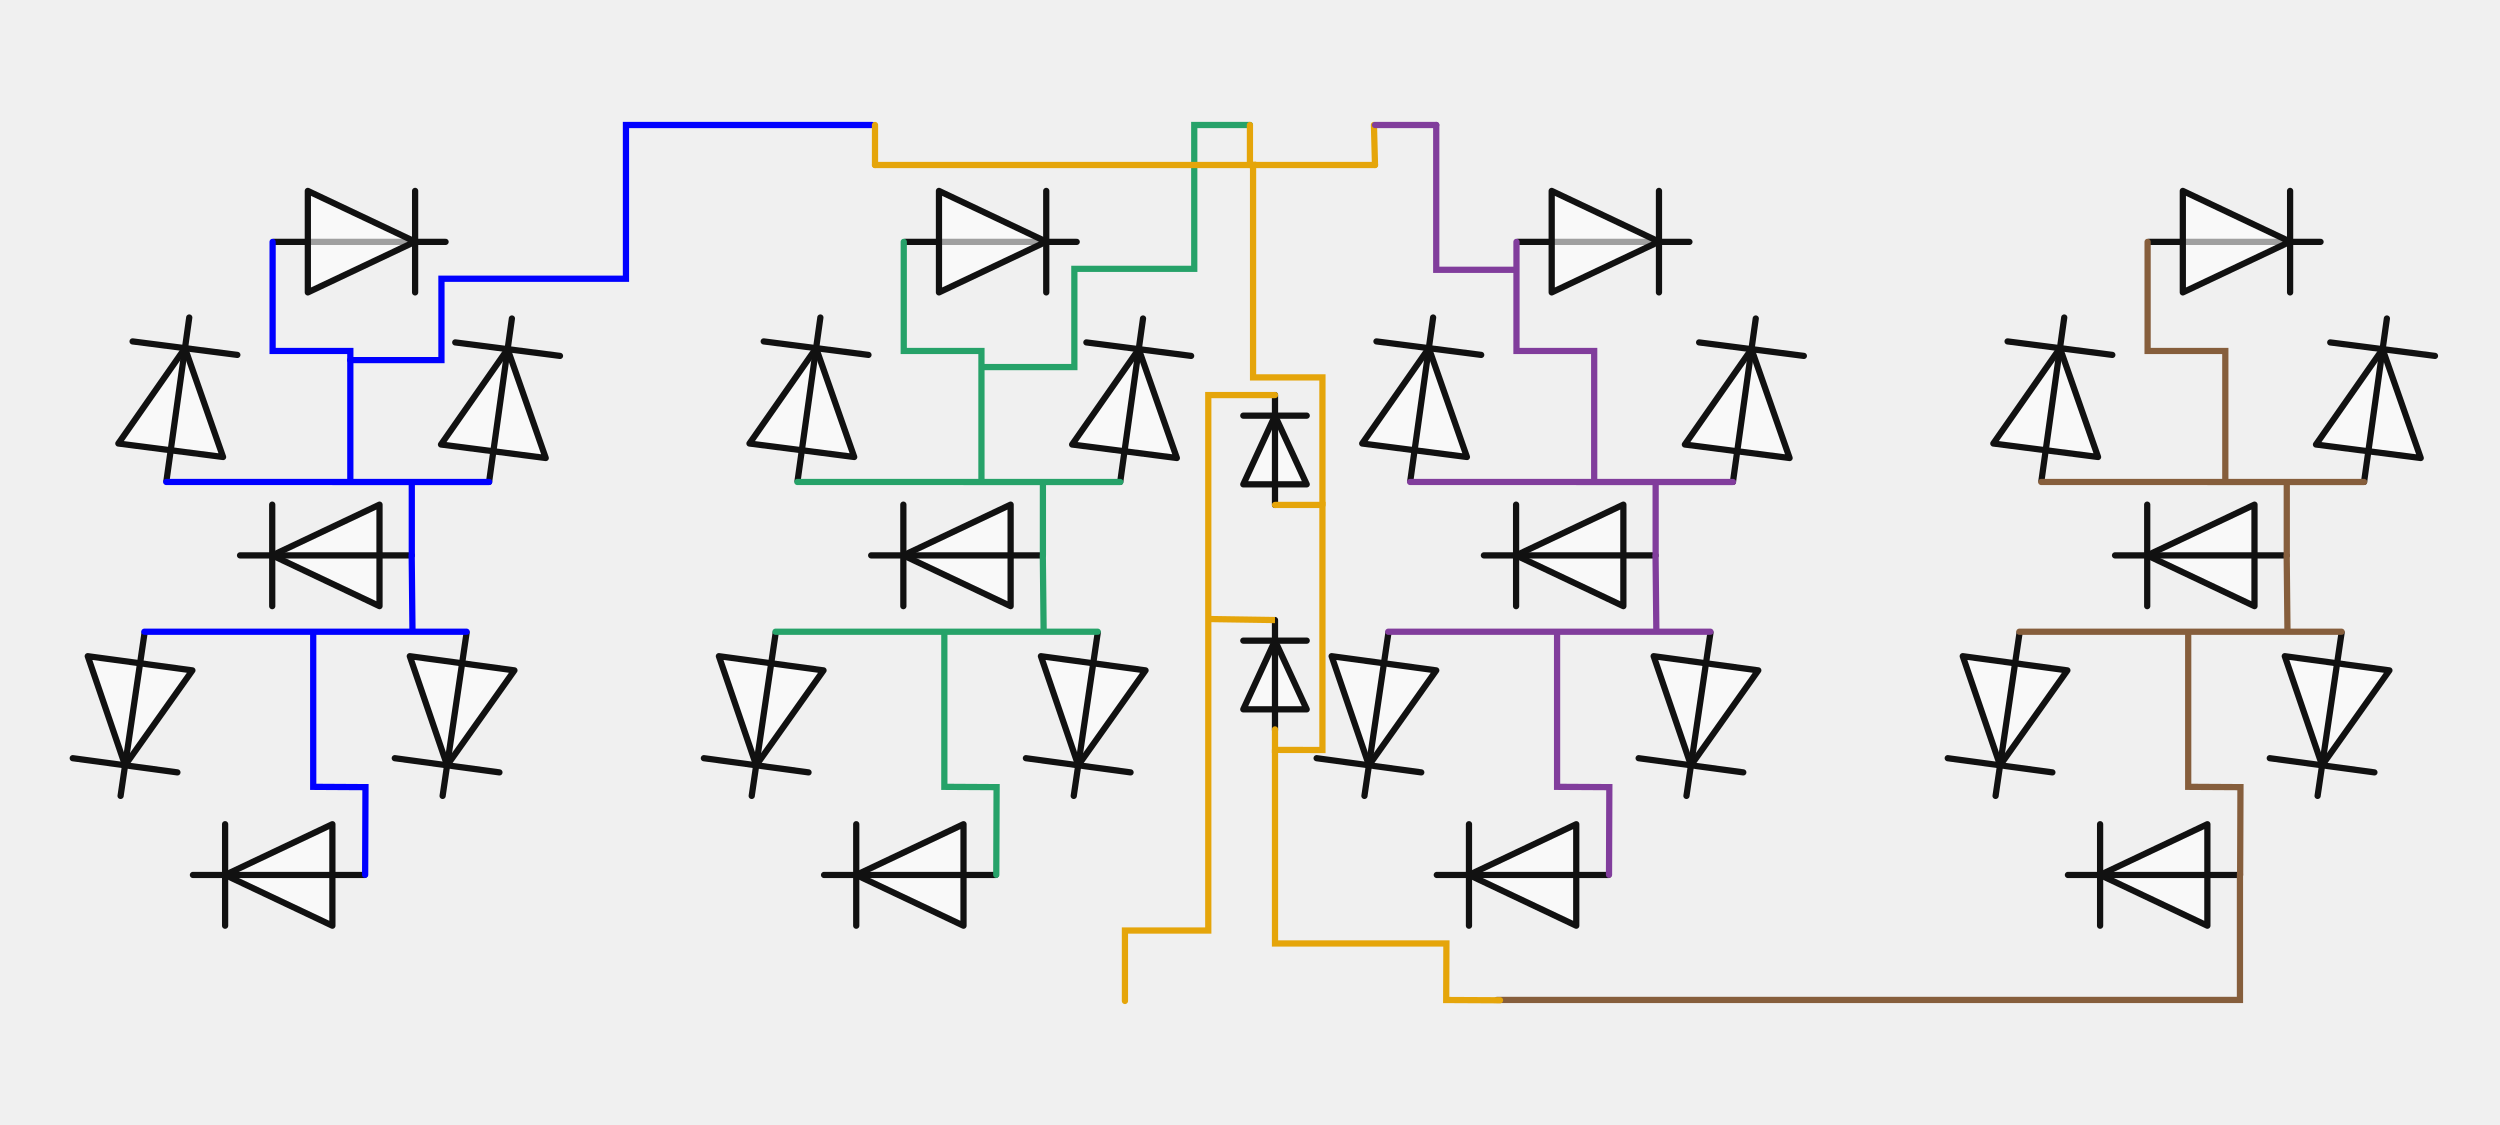
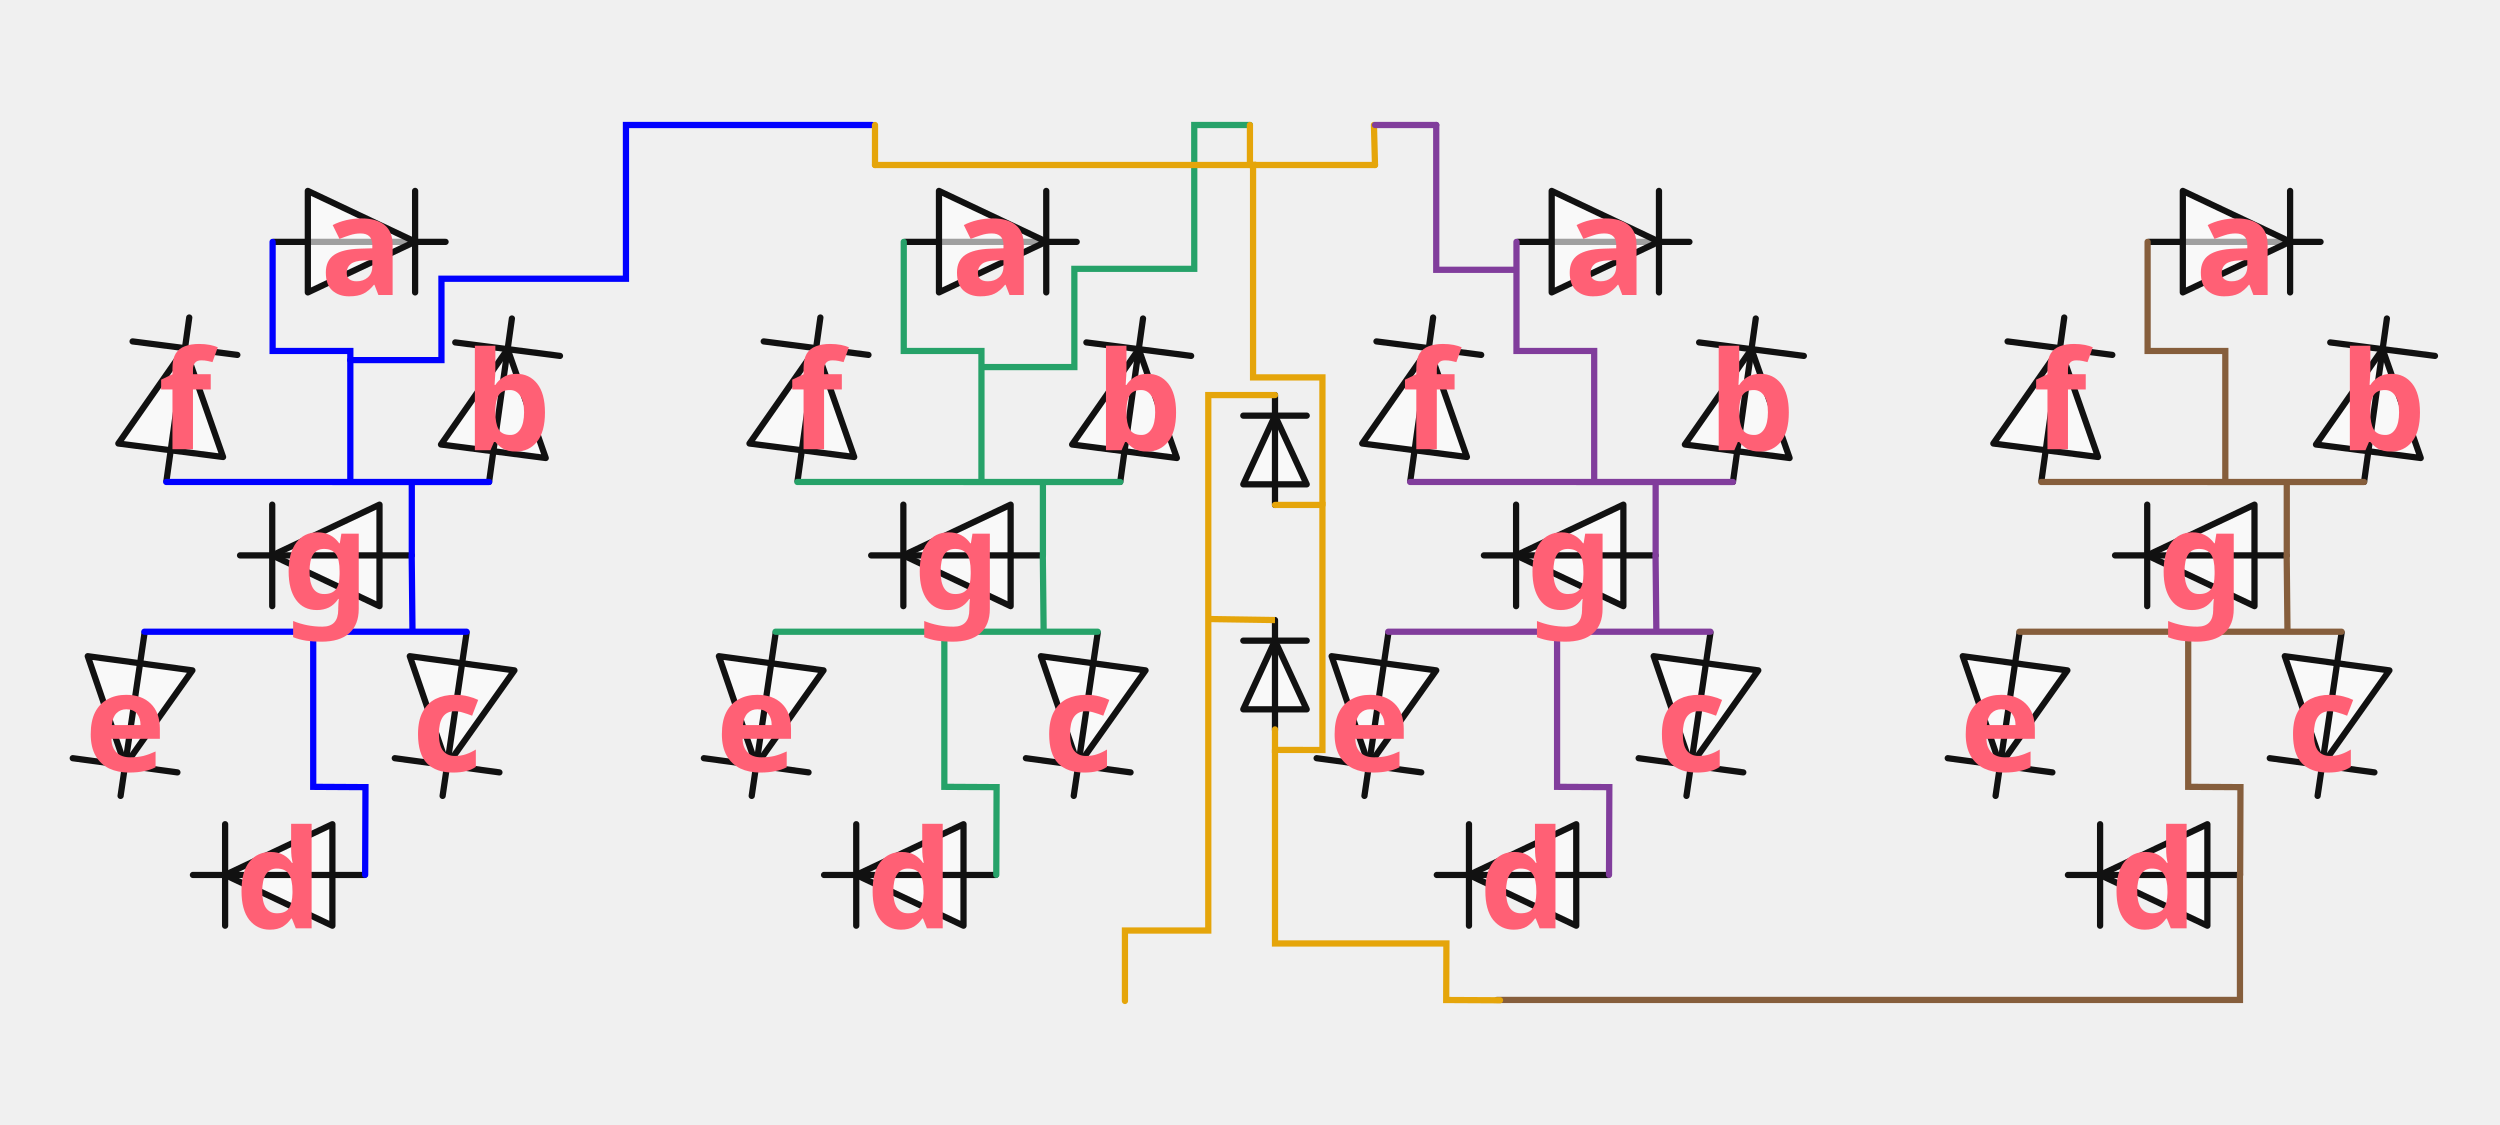
<svg xmlns="http://www.w3.org/2000/svg" viewBox="0 0 200 90">
  <path d="M 30.360 40.372 L 30.360 48.491 L 21.778 44.431 Z" fill="#ffffff" fill-opacity="0.6" id="path8-4-11" style="stroke:#111111;stroke-width:0.5;stroke-linecap:round;stroke-linejoin:round;stroke-dasharray:none" />
  <line x1="19.204" y1="44.431" x2="32.935" y2="44.431" id="line9-8-38" style="fill:none;stroke:#111111;stroke-width:0.5;stroke-linecap:round;stroke-linejoin:round;stroke-dasharray:none" />
  <line x1="21.914" y1="19.35" x2="35.645" y2="19.35" id="line9-8-7-74" style="fill:none;stroke:#111111;stroke-width:0.5;stroke-linecap:round;stroke-linejoin:round;stroke-dasharray:none" />
  <line x1="21.778" y1="40.372" x2="21.778" y2="48.491" id="line10-8-27" style="fill:none;stroke:#111111;stroke-width:0.5;stroke-linecap:round;stroke-linejoin:round;stroke-dasharray:none" />
  <path d="M 24.627 23.392 L 24.627 15.274 L 33.209 19.333 Z" fill="#ffffff" fill-opacity="0.6" id="path8-4-5-7" style="stroke:#111111;stroke-width:0.5;stroke-linecap:round;stroke-linejoin:round;stroke-dasharray:none" />
  <line x1="33.209" y1="23.392" x2="33.209" y2="15.274" id="line10-8-1-9" style="fill:none;stroke:#111111;stroke-width:0.5;stroke-linecap:round;stroke-linejoin:round;stroke-dasharray:none" />
  <path d="M 26.591 65.937 L 26.591 74.056 L 18.009 69.997 Z" fill="#ffffff" fill-opacity="0.6" id="path8-4-1-31" style="stroke:#111111;stroke-width:0.5;stroke-linecap:round;stroke-linejoin:round;stroke-dasharray:none" />
  <line x1="15.435" y1="69.997" x2="29.166" y2="69.997" id="line9-8-52-9" style="fill:none;stroke:#111111;stroke-width:0.5;stroke-linecap:round;stroke-linejoin:round;stroke-dasharray:none" />
  <line x1="18.009" y1="65.937" x2="18.009" y2="74.056" id="line10-8-7-8" style="fill:none;stroke:#111111;stroke-width:0.5;stroke-linecap:round;stroke-linejoin:round;stroke-dasharray:none" />
  <path d="M 17.846 36.560 L 9.468 35.481 L 14.798 27.852 Z" fill="#ffffff" fill-opacity="0.6" id="path8-4-2-2" style="stroke:#111111;stroke-width:0.5;stroke-linecap:round;stroke-linejoin:round;stroke-dasharray:none" />
  <line x1="15.14" y1="25.402" x2="13.315" y2="38.471" id="line9-8-3-86" style="fill:none;stroke:#111111;stroke-width:0.5;stroke-linecap:round;stroke-linejoin:round;stroke-dasharray:none" />
  <line x1="18.987" y1="28.392" x2="10.608" y2="27.313" id="line10-8-2-0" style="fill:none;stroke:#111111;stroke-width:0.5;stroke-linecap:round;stroke-linejoin:round;stroke-dasharray:none" />
  <path d="M 43.659 36.641 L 35.280 35.562 L 40.610 27.933 Z" fill="#ffffff" fill-opacity="0.6" id="path8-4-2-6-2" style="stroke:#111111;stroke-width:0.5;stroke-linecap:round;stroke-linejoin:round;stroke-dasharray:none" />
  <line x1="40.952" y1="25.482" x2="39.127" y2="38.552" id="line9-8-3-8-4" style="fill:none;stroke:#111111;stroke-width:0.5;stroke-linecap:round;stroke-linejoin:round;stroke-dasharray:none" />
  <line x1="44.799" y1="28.472" x2="36.421" y2="27.393" id="line10-8-2-5-8" style="fill:none;stroke:#111111;stroke-width:0.5;stroke-linecap:round;stroke-linejoin:round;stroke-dasharray:none" />
  <path d="M 41.154 53.630 L 32.783 52.495 L 35.769 61.224 Z" fill="#ffffff" fill-opacity="0.6" id="path8-4-2-1-6" style="stroke:#111111;stroke-width:0.5;stroke-linecap:round;stroke-linejoin:round;stroke-dasharray:none" />
  <line x1="35.409" y1="63.672" x2="37.329" y2="50.615" id="line9-8-3-89-5" style="fill:none;stroke:#111111;stroke-width:0.5;stroke-linecap:round;stroke-linejoin:round;stroke-dasharray:none" />
  <line x1="39.954" y1="61.791" x2="31.583" y2="60.656" id="line10-8-2-2-0" style="fill:none;stroke:#111111;stroke-width:0.5;stroke-linecap:round;stroke-linejoin:round;stroke-dasharray:none" />
  <path d="M 15.392 53.630 L 7.021 52.495 L 10.007 61.224 Z" fill="#ffffff" fill-opacity="0.6" id="path8-4-2-1-3-90" style="stroke:#111111;stroke-width:0.5;stroke-linecap:round;stroke-linejoin:round;stroke-dasharray:none" />
  <line x1="9.647" y1="63.672" x2="11.567" y2="50.615" id="line9-8-3-89-8-0" style="fill:none;stroke:#111111;stroke-width:0.5;stroke-linecap:round;stroke-linejoin:round;stroke-dasharray:none" />
  <line x1="14.192" y1="61.791" x2="5.821" y2="60.656" id="line10-8-2-2-7-6" style="fill:none;stroke:#111111;stroke-width:0.5;stroke-linecap:round;stroke-linejoin:round;stroke-dasharray:none" />
  <path style="fill:none;stroke:#0000ff;stroke-width:0.5;stroke-linecap:round;stroke-dasharray:none" d="M 32.936,44.498 32.997,50.291" id="path22-13" />
  <path id="path25-8" style="fill:none;stroke:#0000ff;stroke-width:0.5;stroke-linecap:round;stroke-dasharray:none" d="M 29.212,69.984 29.238,62.971 25.057,62.947 V 50.587 M 11.55,50.538 H 37.326 M 32.943,44.413 V 38.684 M 21.809,19.35 V 28.077 H 28.026 V 38.479 M 39.131,38.559 13.299,38.557" />
  <path d="M 80.850 40.372 L 80.850 48.491 L 72.268 44.431 Z" fill="#ffffff" fill-opacity="0.6" id="path8-4-15" style="stroke:#111111;stroke-width:0.5;stroke-linecap:round;stroke-linejoin:round;stroke-dasharray:none" />
  <line x1="69.694" y1="44.431" x2="83.425" y2="44.431" id="line9-8-2" style="fill:none;stroke:#111111;stroke-width:0.5;stroke-linecap:round;stroke-linejoin:round;stroke-dasharray:none" />
  <line x1="72.404" y1="19.35" x2="86.135" y2="19.35" id="line9-8-7-7" style="fill:none;stroke:#111111;stroke-width:0.5;stroke-linecap:round;stroke-linejoin:round;stroke-dasharray:none" />
  <line x1="72.268" y1="40.372" x2="72.268" y2="48.491" id="line10-8-6" style="fill:none;stroke:#111111;stroke-width:0.5;stroke-linecap:round;stroke-linejoin:round;stroke-dasharray:none" />
  <path d="M 75.118 23.392 L 75.118 15.274 L 83.700 19.333 Z" fill="#ffffff" fill-opacity="0.6" id="path8-4-5-1-3" style="stroke:#111111;stroke-width:0.5;stroke-linecap:round;stroke-linejoin:round;stroke-dasharray:none" />
  <line x1="83.700" y1="23.392" x2="83.700" y2="15.274" id="line10-8-1-4" style="fill:none;stroke:#111111;stroke-width:0.5;stroke-linecap:round;stroke-linejoin:round;stroke-dasharray:none" />
  <path d="M 77.081 65.937 L 77.081 74.056 L 68.499 69.997 Z" fill="#ffffff" fill-opacity="0.6" id="path8-4-1-2-44" style="stroke:#111111;stroke-width:0.5;stroke-linecap:round;stroke-linejoin:round;stroke-dasharray:none" />
  <line x1="65.925" y1="69.997" x2="79.656" y2="69.997" id="line9-8-52-32" style="fill:none;stroke:#111111;stroke-width:0.5;stroke-linecap:round;stroke-linejoin:round;stroke-dasharray:none" />
  <line x1="68.499" y1="65.937" x2="68.499" y2="74.056" id="line10-8-7-2" style="fill:none;stroke:#111111;stroke-width:0.5;stroke-linecap:round;stroke-linejoin:round;stroke-dasharray:none" />
  <path d="M 68.337 36.560 L 59.958 35.481 L 65.288 27.852 Z" fill="#ffffff" fill-opacity="0.6" id="path8-4-2-5-0" style="stroke:#111111;stroke-width:0.5;stroke-linecap:round;stroke-linejoin:round;stroke-dasharray:none" />
  <line x1="65.63" y1="25.402" x2="63.805" y2="38.471" id="line9-8-3-7" style="fill:none;stroke:#111111;stroke-width:0.5;stroke-linecap:round;stroke-linejoin:round;stroke-dasharray:none" />
  <line x1="69.477" y1="28.392" x2="61.098" y2="27.313" id="line10-8-2-6" style="fill:none;stroke:#111111;stroke-width:0.5;stroke-linecap:round;stroke-linejoin:round;stroke-dasharray:none" />
  <path d="M 94.149 36.641 L 85.770 35.562 L 91.100 27.933 Z" fill="#ffffff" fill-opacity="0.6" id="path8-4-2-6-1" style="stroke:#111111;stroke-width:0.5;stroke-linecap:round;stroke-linejoin:round;stroke-dasharray:none" />
  <line x1="91.442" y1="25.482" x2="89.618" y2="38.552" id="line9-8-3-8-8-6" style="fill:none;stroke:#111111;stroke-width:0.5;stroke-linecap:round;stroke-linejoin:round;stroke-dasharray:none" />
  <line x1="95.290" y1="28.472" x2="86.911" y2="27.393" id="line10-8-2-5-9" style="fill:none;stroke:#111111;stroke-width:0.5;stroke-linecap:round;stroke-linejoin:round;stroke-dasharray:none" />
  <path d="M 91.644 53.630 L 83.273 52.495 L 86.259 61.224 Z" fill="#ffffff" fill-opacity="0.6" id="path8-4-2-1-2" style="stroke:#111111;stroke-width:0.5;stroke-linecap:round;stroke-linejoin:round;stroke-dasharray:none" />
  <line x1="85.899" y1="63.672" x2="87.819" y2="50.615" id="line9-8-3-89-7" style="fill:none;stroke:#111111;stroke-width:0.5;stroke-linecap:round;stroke-linejoin:round;stroke-dasharray:none" />
  <line x1="90.444" y1="61.791" x2="82.073" y2="60.656" id="line10-8-2-2-9" style="fill:none;stroke:#111111;stroke-width:0.5;stroke-linecap:round;stroke-linejoin:round;stroke-dasharray:none" />
  <path d="M 65.882 53.630 L 57.511 52.495 L 60.497 61.224 Z" fill="#ffffff" fill-opacity="0.6" id="path8-4-2-1-3-5" style="stroke:#111111;stroke-width:0.5;stroke-linecap:round;stroke-linejoin:round;stroke-dasharray:none" />
  <line x1="60.137" y1="63.672" x2="62.057" y2="50.615" id="line9-8-3-89-8-4" style="fill:none;stroke:#111111;stroke-width:0.5;stroke-linecap:round;stroke-linejoin:round;stroke-dasharray:none" />
  <line x1="64.682" y1="61.791" x2="56.311" y2="60.656" id="line10-8-2-2-7-3" style="fill:none;stroke:#111111;stroke-width:0.5;stroke-linecap:round;stroke-linejoin:round;stroke-dasharray:none" />
  <path style="fill:none;stroke:#26a269;stroke-width:0.5;stroke-linecap:round;stroke-dasharray:none" d="M 83.426,44.498 83.488,50.291" id="path22-1" />
  <path id="path25-2" style="fill:none;stroke:#26a269;stroke-width:0.5;stroke-linecap:round;stroke-dasharray:none" d="M 79.702,69.984 79.728,62.971 75.547,62.947 V 50.587 M 62.04,50.538 H 87.816 M 83.433,44.413 V 38.684 M 72.3,19.35 V 28.077 H 78.516 V 38.479 M 89.621,38.559 63.789,38.557" />
  <path d="M 129.869 40.372 L 129.869 48.491 L 121.287 44.431 Z" fill="#ffffff" fill-opacity="0.6" id="path8-4-11-1" style="stroke:#111111;stroke-width:0.5;stroke-linecap:round;stroke-linejoin:round;stroke-dasharray:none" />
  <line x1="118.712" y1="44.431" x2="132.444" y2="44.431" id="line9-8-38-3" style="fill:none;stroke:#111111;stroke-width:0.5;stroke-linecap:round;stroke-linejoin:round;stroke-dasharray:none" />
  <line x1="121.423" y1="19.35" x2="135.154" y2="19.35" id="line9-8-7-74-5" style="fill:none;stroke:#111111;stroke-width:0.5;stroke-linecap:round;stroke-linejoin:round;stroke-dasharray:none" />
  <line x1="121.287" y1="40.372" x2="121.287" y2="48.491" id="line10-8-27-9" style="fill:none;stroke:#111111;stroke-width:0.5;stroke-linecap:round;stroke-linejoin:round;stroke-dasharray:none" />
  <path d="M 124.136 23.392 L 124.136 15.274 L 132.718 19.333 Z" fill="#ffffff" fill-opacity="0.6" id="path8-4-5-7-8" style="stroke:#111111;stroke-width:0.5;stroke-linecap:round;stroke-linejoin:round;stroke-dasharray:none" />
  <line x1="132.718" y1="23.392" x2="132.718" y2="15.274" id="line10-8-1-9-4" style="fill:none;stroke:#111111;stroke-width:0.5;stroke-linecap:round;stroke-linejoin:round;stroke-dasharray:none" />
  <path d="M 126.100 65.937 L 126.100 74.056 L 117.518 69.997 Z" fill="#ffffff" fill-opacity="0.6" id="path8-4-1-31-0" style="stroke:#111111;stroke-width:0.5;stroke-linecap:round;stroke-linejoin:round;stroke-dasharray:none" />
  <line x1="114.943" y1="69.997" x2="128.675" y2="69.997" id="line9-8-52-9-7" style="fill:none;stroke:#111111;stroke-width:0.5;stroke-linecap:round;stroke-linejoin:round;stroke-dasharray:none" />
  <line x1="117.518" y1="65.937" x2="117.518" y2="74.056" id="line10-8-7-8-6" style="fill:none;stroke:#111111;stroke-width:0.5;stroke-linecap:round;stroke-linejoin:round;stroke-dasharray:none" />
  <path d="M 117.355 36.560 L 108.976 35.481 L 114.306 27.852 Z" fill="#ffffff" fill-opacity="0.6" id="path8-4-2-2-5" style="stroke:#111111;stroke-width:0.5;stroke-linecap:round;stroke-linejoin:round;stroke-dasharray:none" />
  <line x1="114.649" y1="25.402" x2="112.824" y2="38.471" id="line9-8-3-86-4" style="fill:none;stroke:#111111;stroke-width:0.5;stroke-linecap:round;stroke-linejoin:round;stroke-dasharray:none" />
  <line x1="118.496" y1="28.392" x2="110.117" y2="27.313" id="line10-8-2-0-2" style="fill:none;stroke:#111111;stroke-width:0.5;stroke-linecap:round;stroke-linejoin:round;stroke-dasharray:none" />
  <path d="M 143.168 36.641 L 134.789 35.562 L 140.119 27.933 Z" fill="#ffffff" fill-opacity="0.6" id="path8-4-2-6-2-0" style="stroke:#111111;stroke-width:0.5;stroke-linecap:round;stroke-linejoin:round;stroke-dasharray:none" />
  <line x1="140.461" y1="25.482" x2="138.636" y2="38.552" id="line9-8-3-8-4-9" style="fill:none;stroke:#111111;stroke-width:0.5;stroke-linecap:round;stroke-linejoin:round;stroke-dasharray:none" />
  <line x1="144.308" y1="28.472" x2="135.930" y2="27.393" id="line10-8-2-5-8-7" style="fill:none;stroke:#111111;stroke-width:0.5;stroke-linecap:round;stroke-linejoin:round;stroke-dasharray:none" />
  <path d="M 140.663 53.630 L 132.292 52.495 L 135.277 61.224 Z" fill="#ffffff" fill-opacity="0.6" id="path8-4-2-1-6-3" style="stroke:#111111;stroke-width:0.5;stroke-linecap:round;stroke-linejoin:round;stroke-dasharray:none" />
  <line x1="134.917" y1="63.672" x2="136.837" y2="50.615" id="line9-8-3-89-5-7" style="fill:none;stroke:#111111;stroke-width:0.5;stroke-linecap:round;stroke-linejoin:round;stroke-dasharray:none" />
  <line x1="139.463" y1="61.791" x2="131.092" y2="60.656" id="line10-8-2-2-0-2" style="fill:none;stroke:#111111;stroke-width:0.5;stroke-linecap:round;stroke-linejoin:round;stroke-dasharray:none" />
  <path d="M 114.901 53.630 L 106.530 52.495 L 109.515 61.224 Z" fill="#ffffff" fill-opacity="0.6" id="path8-4-2-1-3-90-6" style="stroke:#111111;stroke-width:0.5;stroke-linecap:round;stroke-linejoin:round;stroke-dasharray:none" />
  <line x1="109.155" y1="63.672" x2="111.075" y2="50.615" id="line9-8-3-89-8-0-0" style="fill:none;stroke:#111111;stroke-width:0.5;stroke-linecap:round;stroke-linejoin:round;stroke-dasharray:none" />
  <line x1="113.701" y1="61.791" x2="105.330" y2="60.656" id="line10-8-2-2-7-6-1" style="fill:none;stroke:#111111;stroke-width:0.5;stroke-linecap:round;stroke-linejoin:round;stroke-dasharray:none" />
  <path style="fill:none;stroke:#813d9c;stroke-width:0.5;stroke-linecap:round;stroke-dasharray:none" d="M 132.445,44.498 132.506,50.291" id="path22-13-6" />
  <path id="path25-8-5" style="fill:none;stroke:#813d9c;stroke-width:0.5;stroke-linecap:round;stroke-dasharray:none" d="M 128.721,69.984 128.747,62.971 124.566,62.947 V 50.587 M 111.059,50.538 H 136.835 M 132.452,44.413 V 38.684 M 121.318,19.35 V 28.077 H 127.535 V 38.479 M 138.64,38.559 112.808,38.557" />
  <path d="M 180.359 40.372 L 180.359 48.491 L 171.777 44.431 Z" fill="#ffffff" fill-opacity="0.6" id="path8-4-15-5" style="stroke:#111111;stroke-width:0.5;stroke-linecap:round;stroke-linejoin:round;stroke-dasharray:none" />
  <line x1="169.203" y1="44.431" x2="182.934" y2="44.431" id="line9-8-2-4" style="fill:none;stroke:#111111;stroke-width:0.5;stroke-linecap:round;stroke-linejoin:round;stroke-dasharray:none" />
  <line x1="171.913" y1="19.35" x2="185.644" y2="19.35" id="line9-8-7-7-1" style="fill:none;stroke:#111111;stroke-width:0.5;stroke-linecap:round;stroke-linejoin:round;stroke-dasharray:none" />
  <line x1="171.777" y1="40.372" x2="171.777" y2="48.491" id="line10-8-6-2" style="fill:none;stroke:#111111;stroke-width:0.5;stroke-linecap:round;stroke-linejoin:round;stroke-dasharray:none" />
  <path d="M 174.626 23.392 L 174.626 15.274 L 183.208 19.333 Z" fill="#ffffff" fill-opacity="0.6" id="path8-4-5-1-3-0" style="stroke:#111111;stroke-width:0.5;stroke-linecap:round;stroke-linejoin:round;stroke-dasharray:none" />
  <line x1="183.208" y1="23.392" x2="183.208" y2="15.274" id="line10-8-1-4-0" style="fill:none;stroke:#111111;stroke-width:0.5;stroke-linecap:round;stroke-linejoin:round;stroke-dasharray:none" />
  <path d="M 176.590 65.937 L 176.590 74.056 L 168.008 69.997 Z" fill="#ffffff" fill-opacity="0.6" id="path8-4-1-2-44-1" style="stroke:#111111;stroke-width:0.5;stroke-linecap:round;stroke-linejoin:round;stroke-dasharray:none" />
  <line x1="165.434" y1="69.997" x2="179.165" y2="69.997" id="line9-8-52-32-4" style="fill:none;stroke:#111111;stroke-width:0.5;stroke-linecap:round;stroke-linejoin:round;stroke-dasharray:none" />
  <line x1="168.008" y1="65.937" x2="168.008" y2="74.056" id="line10-8-7-2-6" style="fill:none;stroke:#111111;stroke-width:0.5;stroke-linecap:round;stroke-linejoin:round;stroke-dasharray:none" />
  <g id="g3" transform="rotate(-90,56.4725,23.55777)">
    <path d="M 41.283 71.622 L 41.283 66.549 L 46.778 69.085 Z" fill="#ffffff" fill-opacity="0.6" id="path8-4-1-3-6" style="stroke:#111111;stroke-width:0.5;stroke-linecap:round;stroke-linejoin:round;stroke-dasharray:none" />
    <line x1="48.426" y1="69.085" x2="39.634" y2="69.085" id="line9-8-52-3-5" style="fill:none;stroke:#111111;stroke-width:0.5;stroke-linecap:round;stroke-linejoin:round;stroke-dasharray:none" />
    <line x1="46.778" y1="71.622" x2="46.778" y2="66.549" id="line10-8-7-4-0" style="fill:none;stroke:#111111;stroke-width:0.5;stroke-linecap:round;stroke-linejoin:round;stroke-dasharray:none" />
  </g>
  <g id="g4" transform="rotate(-90,140.472,107.5573)">
    <path d="M 191.282 71.622 L 191.282 66.549 L 196.777 69.085 Z" fill="#ffffff" fill-opacity="0.6" id="path8-4-1-3-1-6-0" style="stroke:#111111;stroke-width:0.5;stroke-linecap:round;stroke-linejoin:round;stroke-dasharray:none" />
    <line x1="198.425" y1="69.085" x2="189.633" y2="69.085" id="line9-8-52-3-6-7" style="fill:none;stroke:#111111;stroke-width:0.5;stroke-linecap:round;stroke-linejoin:round;stroke-dasharray:none" />
    <line x1="196.777" y1="71.622" x2="196.777" y2="66.549" id="line10-8-7-4-8-1" style="fill:none;stroke:#111111;stroke-width:0.5;stroke-linecap:round;stroke-linejoin:round;stroke-dasharray:none" />
  </g>
  <path d="M 167.845 36.560 L 159.467 35.481 L 164.797 27.852 Z" fill="#ffffff" fill-opacity="0.6" id="path8-4-2-5-0-7" style="stroke:#111111;stroke-width:0.5;stroke-linecap:round;stroke-linejoin:round;stroke-dasharray:none" />
  <line x1="165.139" y1="25.402" x2="163.314" y2="38.471" id="line9-8-3-7-7" style="fill:none;stroke:#111111;stroke-width:0.5;stroke-linecap:round;stroke-linejoin:round;stroke-dasharray:none" />
  <line x1="168.986" y1="28.392" x2="160.607" y2="27.313" id="line10-8-2-6-7" style="fill:none;stroke:#111111;stroke-width:0.5;stroke-linecap:round;stroke-linejoin:round;stroke-dasharray:none" />
  <path d="M 193.658 36.641 L 185.279 35.562 L 190.609 27.933 Z" fill="#ffffff" fill-opacity="0.6" id="path8-4-2-6-1-7" style="stroke:#111111;stroke-width:0.5;stroke-linecap:round;stroke-linejoin:round;stroke-dasharray:none" />
  <line x1="190.951" y1="25.482" x2="189.126" y2="38.552" id="line9-8-3-8-8-6-3" style="fill:none;stroke:#111111;stroke-width:0.5;stroke-linecap:round;stroke-linejoin:round;stroke-dasharray:none" />
  <line x1="194.798" y1="28.472" x2="186.420" y2="27.393" id="line10-8-2-5-9-3" style="fill:none;stroke:#111111;stroke-width:0.5;stroke-linecap:round;stroke-linejoin:round;stroke-dasharray:none" />
  <path d="M 191.153 53.630 L 182.782 52.495 L 185.768 61.224 Z" fill="#ffffff" fill-opacity="0.6" id="path8-4-2-1-2-5" style="stroke:#111111;stroke-width:0.5;stroke-linecap:round;stroke-linejoin:round;stroke-dasharray:none" />
  <line x1="185.408" y1="63.672" x2="187.328" y2="50.615" id="line9-8-3-89-7-9" style="fill:none;stroke:#111111;stroke-width:0.5;stroke-linecap:round;stroke-linejoin:round;stroke-dasharray:none" />
  <line x1="189.953" y1="61.791" x2="181.582" y2="60.656" id="line10-8-2-2-9-9" style="fill:none;stroke:#111111;stroke-width:0.5;stroke-linecap:round;stroke-linejoin:round;stroke-dasharray:none" />
  <path d="M 165.391 53.630 L 157.020 52.495 L 160.006 61.224 Z" fill="#ffffff" fill-opacity="0.6" id="path8-4-2-1-3-5-8" style="stroke:#111111;stroke-width:0.5;stroke-linecap:round;stroke-linejoin:round;stroke-dasharray:none" />
  <line x1="159.646" y1="63.672" x2="161.566" y2="50.615" id="line9-8-3-89-8-4-1" style="fill:none;stroke:#111111;stroke-width:0.5;stroke-linecap:round;stroke-linejoin:round;stroke-dasharray:none" />
  <line x1="164.191" y1="61.791" x2="155.820" y2="60.656" id="line10-8-2-2-7-3-8" style="fill:none;stroke:#111111;stroke-width:0.5;stroke-linecap:round;stroke-linejoin:round;stroke-dasharray:none" />
  <path style="fill:none;stroke:#865e3c;stroke-width:0.5;stroke-linecap:round;stroke-dasharray:none" d="M 182.935,44.498 182.996,50.291" id="path22-1-2" />
  <path id="path25-2-6" style="fill:none;stroke:#865e3c;stroke-width:0.5;stroke-linecap:round;stroke-dasharray:none" d="M 179.211,69.984 179.237,62.971 175.056,62.947 V 50.587 M 161.549,50.538 H 187.325 M 182.942,44.413 V 38.684 M 171.808,19.35 V 28.077 H 178.025 V 38.479 M 189.13,38.559 163.298,38.557" />
  <path style="fill:none;stroke:#0000ff;stroke-width:0.5;stroke-linecap:round" d="M 69.758,9.999 H 50.077 V 22.3 H 35.316 V 28.808 H 28.014" id="path7" />
  <path style="fill:none;stroke:#26a269;stroke-width:0.5;stroke-linecap:round" d="M 78.647,29.364 H 85.948 V 21.507 H 95.54 V 9.999 L 99.995,9.999" id="path8" />
  <path style="fill:none;stroke:#813d9c;stroke-width:0.5;stroke-linecap:round" d="M 114.899,9.999 V 21.586 H 121.184" id="path9" />
  <path style="fill:none;stroke:#865e3c;stroke-width:0.5;stroke-linecap:round" d="M 179.197,69.917 V 79.996 H 119.756" id="path10" />
  <path style="fill:none;stroke:#e5a50a;stroke-width:0.5;stroke-linecap:round;stroke-dasharray:none;stroke-opacity:1" d="M 102,40.396 105.795,40.396 V 60 L 102,59.992 V 58.353" id="path11" />
  <path style="fill:none;stroke:#e5a50a;stroke-width:0.5;stroke-linecap:round;stroke-dasharray:none;stroke-opacity:1" d="M 70,13.2 C 83.333,13.2 96.667,13.2 110,13.2" id="path12" />
  <path style="fill:none;stroke:#e5a50a;stroke-width:0.5;stroke-linecap:round;stroke-dasharray:none;stroke-opacity:1" d="M 70,13.2 C 70,12.133 70,11.067 70,10" id="path14" />
  <path style="fill:none;stroke:#e5a50a;stroke-width:0.5;stroke-linecap:round;stroke-dasharray:none;stroke-opacity:1" d="M 99.995,9.999 C 99.995,11.066 99.995,12.133 99.995,13.199" id="path15" />
  <path style="fill:none;stroke:#e5a50a;stroke-width:0.5;stroke-linecap:round;stroke-dasharray:none;stroke-opacity:1" d="M 109.915,9.999 C 109.943,11.066 109.972,12.133 110,13.2" id="path16" />
  <path style="fill:#813d9c;stroke:#813d9c;stroke-width:0.5;stroke-linecap:round;stroke-dasharray:none;stroke-opacity:1" d="M 114.899,9.999 C 113.266,10 111.633,10 110,10" id="path17" />
  <path style="fill:none;stroke:#e5a50a;stroke-width:0.5;stroke-linecap:round;stroke-dasharray:none;stroke-opacity:1" d="M 105.795,40.396 V 30.191 H 100.245 V 13.19 L 99.995,13.199" id="path18" />
  <path style="fill:none;stroke:#e5a50a;stroke-width:0.5;stroke-linecap:round;stroke-dasharray:none;stroke-opacity:1" d="M 102,59.992 V 75.477 H 115.713 L 115.696,80 120,80.022" id="path19" />
  <path style="fill:none;stroke:#e5a50a;stroke-width:0.5;stroke-linecap:round;stroke-dasharray:none;stroke-opacity:1" d="M 102,31.604 H 96.662 V 49.521 L 102,49.604 96.662,49.521 V 74.441 H 89.995 V 80.075" id="path20" />
+   <g id="seg-labels" fill="#FF6075" font-family="sans-serif" font-size="11" font-weight="bold" text-anchor="middle" dominant-baseline="central" style="stroke:none;pointer-events:none">
+     <text x="28.92" y="19.33">a</text>
+     <text x="40.61" y="31.75">b</text>
+     <text x="35.77" y="57.43">c</text>
+     <text x="22.3" y="70">d</text>
+     <text x="10.01" y="57.43">e</text>
+     <text x="14.8" y="31.67">f</text>
+     <text x="26.07" y="44.43">g</text>
+     <text x="79.41" y="19.33">a</text>
+     <text x="91.1" y="31.75">b</text>
+     <text x="86.26" y="57.43">c</text>
+     <text x="72.79" y="70">d</text>
+     <text x="60.5" y="57.43">e</text>
+     <text x="65.29" y="31.67">f</text>
+     <text x="76.56" y="44.43">g</text>
+     <text x="128.43" y="19.33">a</text>
+     <text x="140.12" y="31.75">b</text>
+     <text x="135.28" y="57.43">c</text>
+     <text x="121.81" y="70">d</text>
+     <text x="109.52" y="57.43">e</text>
+     <text x="114.31" y="31.67">f</text>
+     <text x="125.58" y="44.43">g</text>
+     <text x="178.92" y="19.33">a</text>
+     <text x="190.61" y="31.75">b</text>
+     <text x="185.77" y="57.43">c</text>
+     <text x="172.3" y="70">d</text>
+     <text x="160.01" y="57.43">e</text>
+     <text x="164.8" y="31.67">f</text>
+     <text x="176.07" y="44.43">g</text>
+   </g>
</svg>
